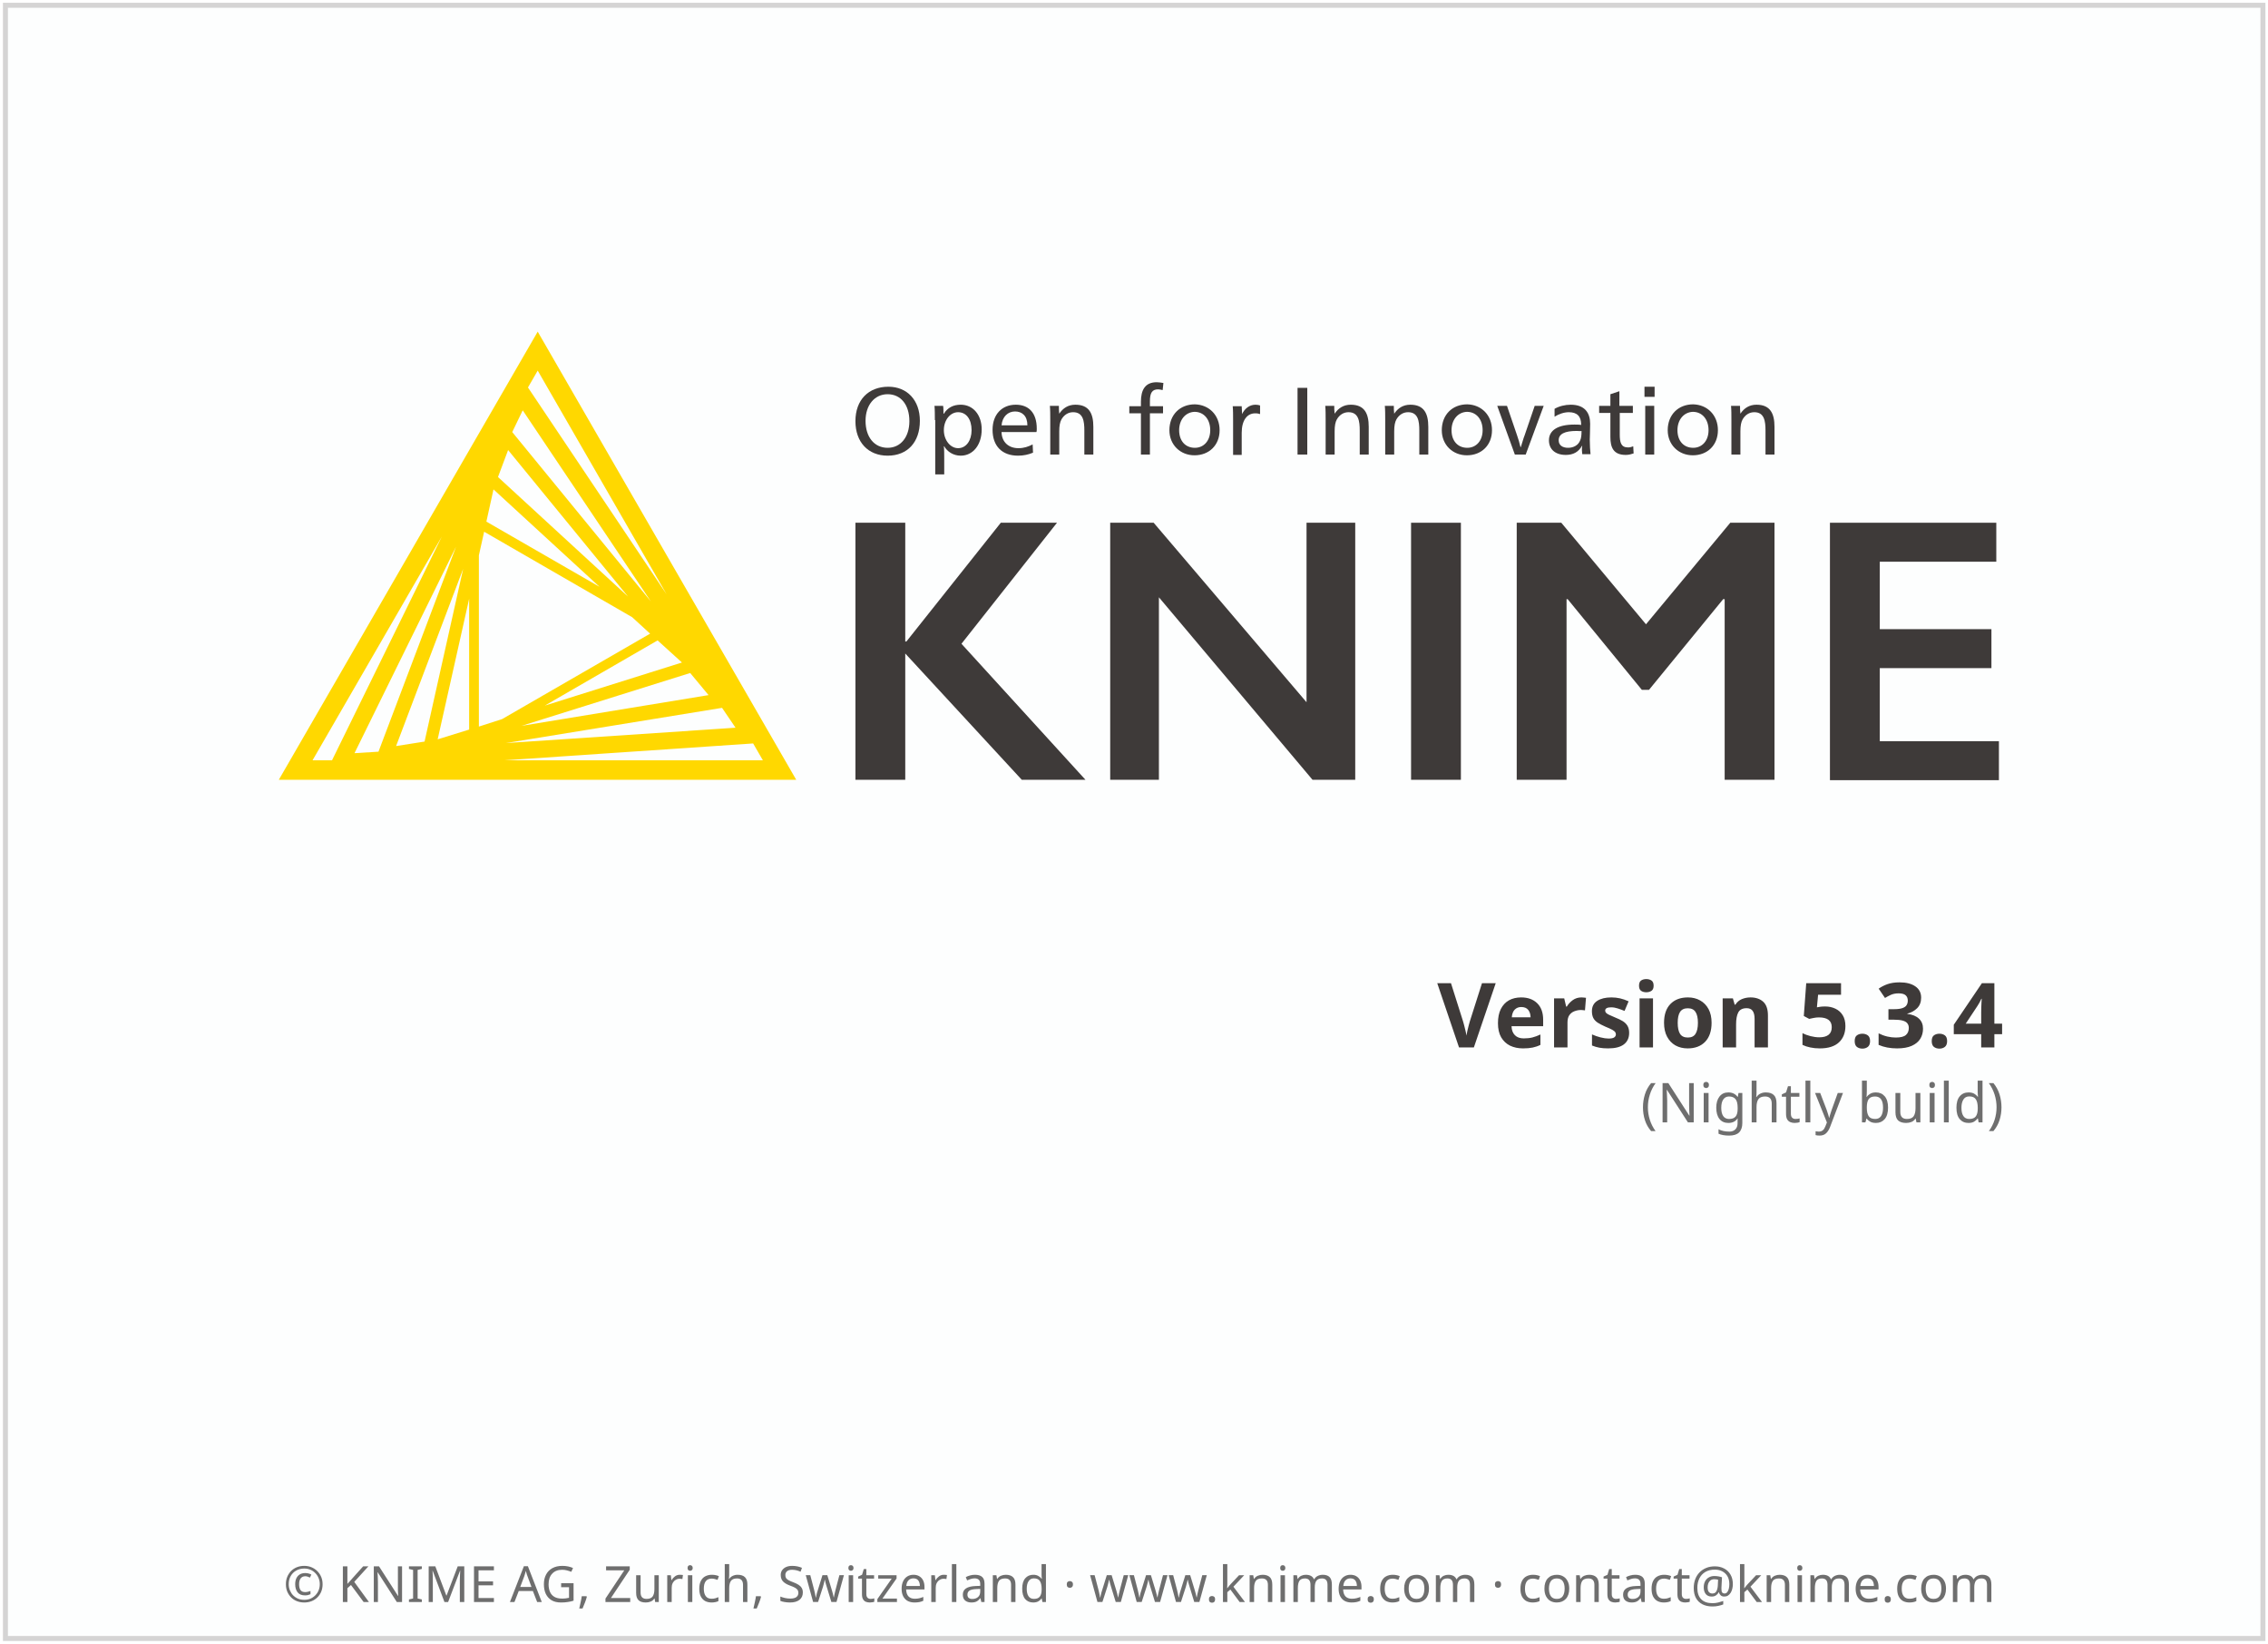
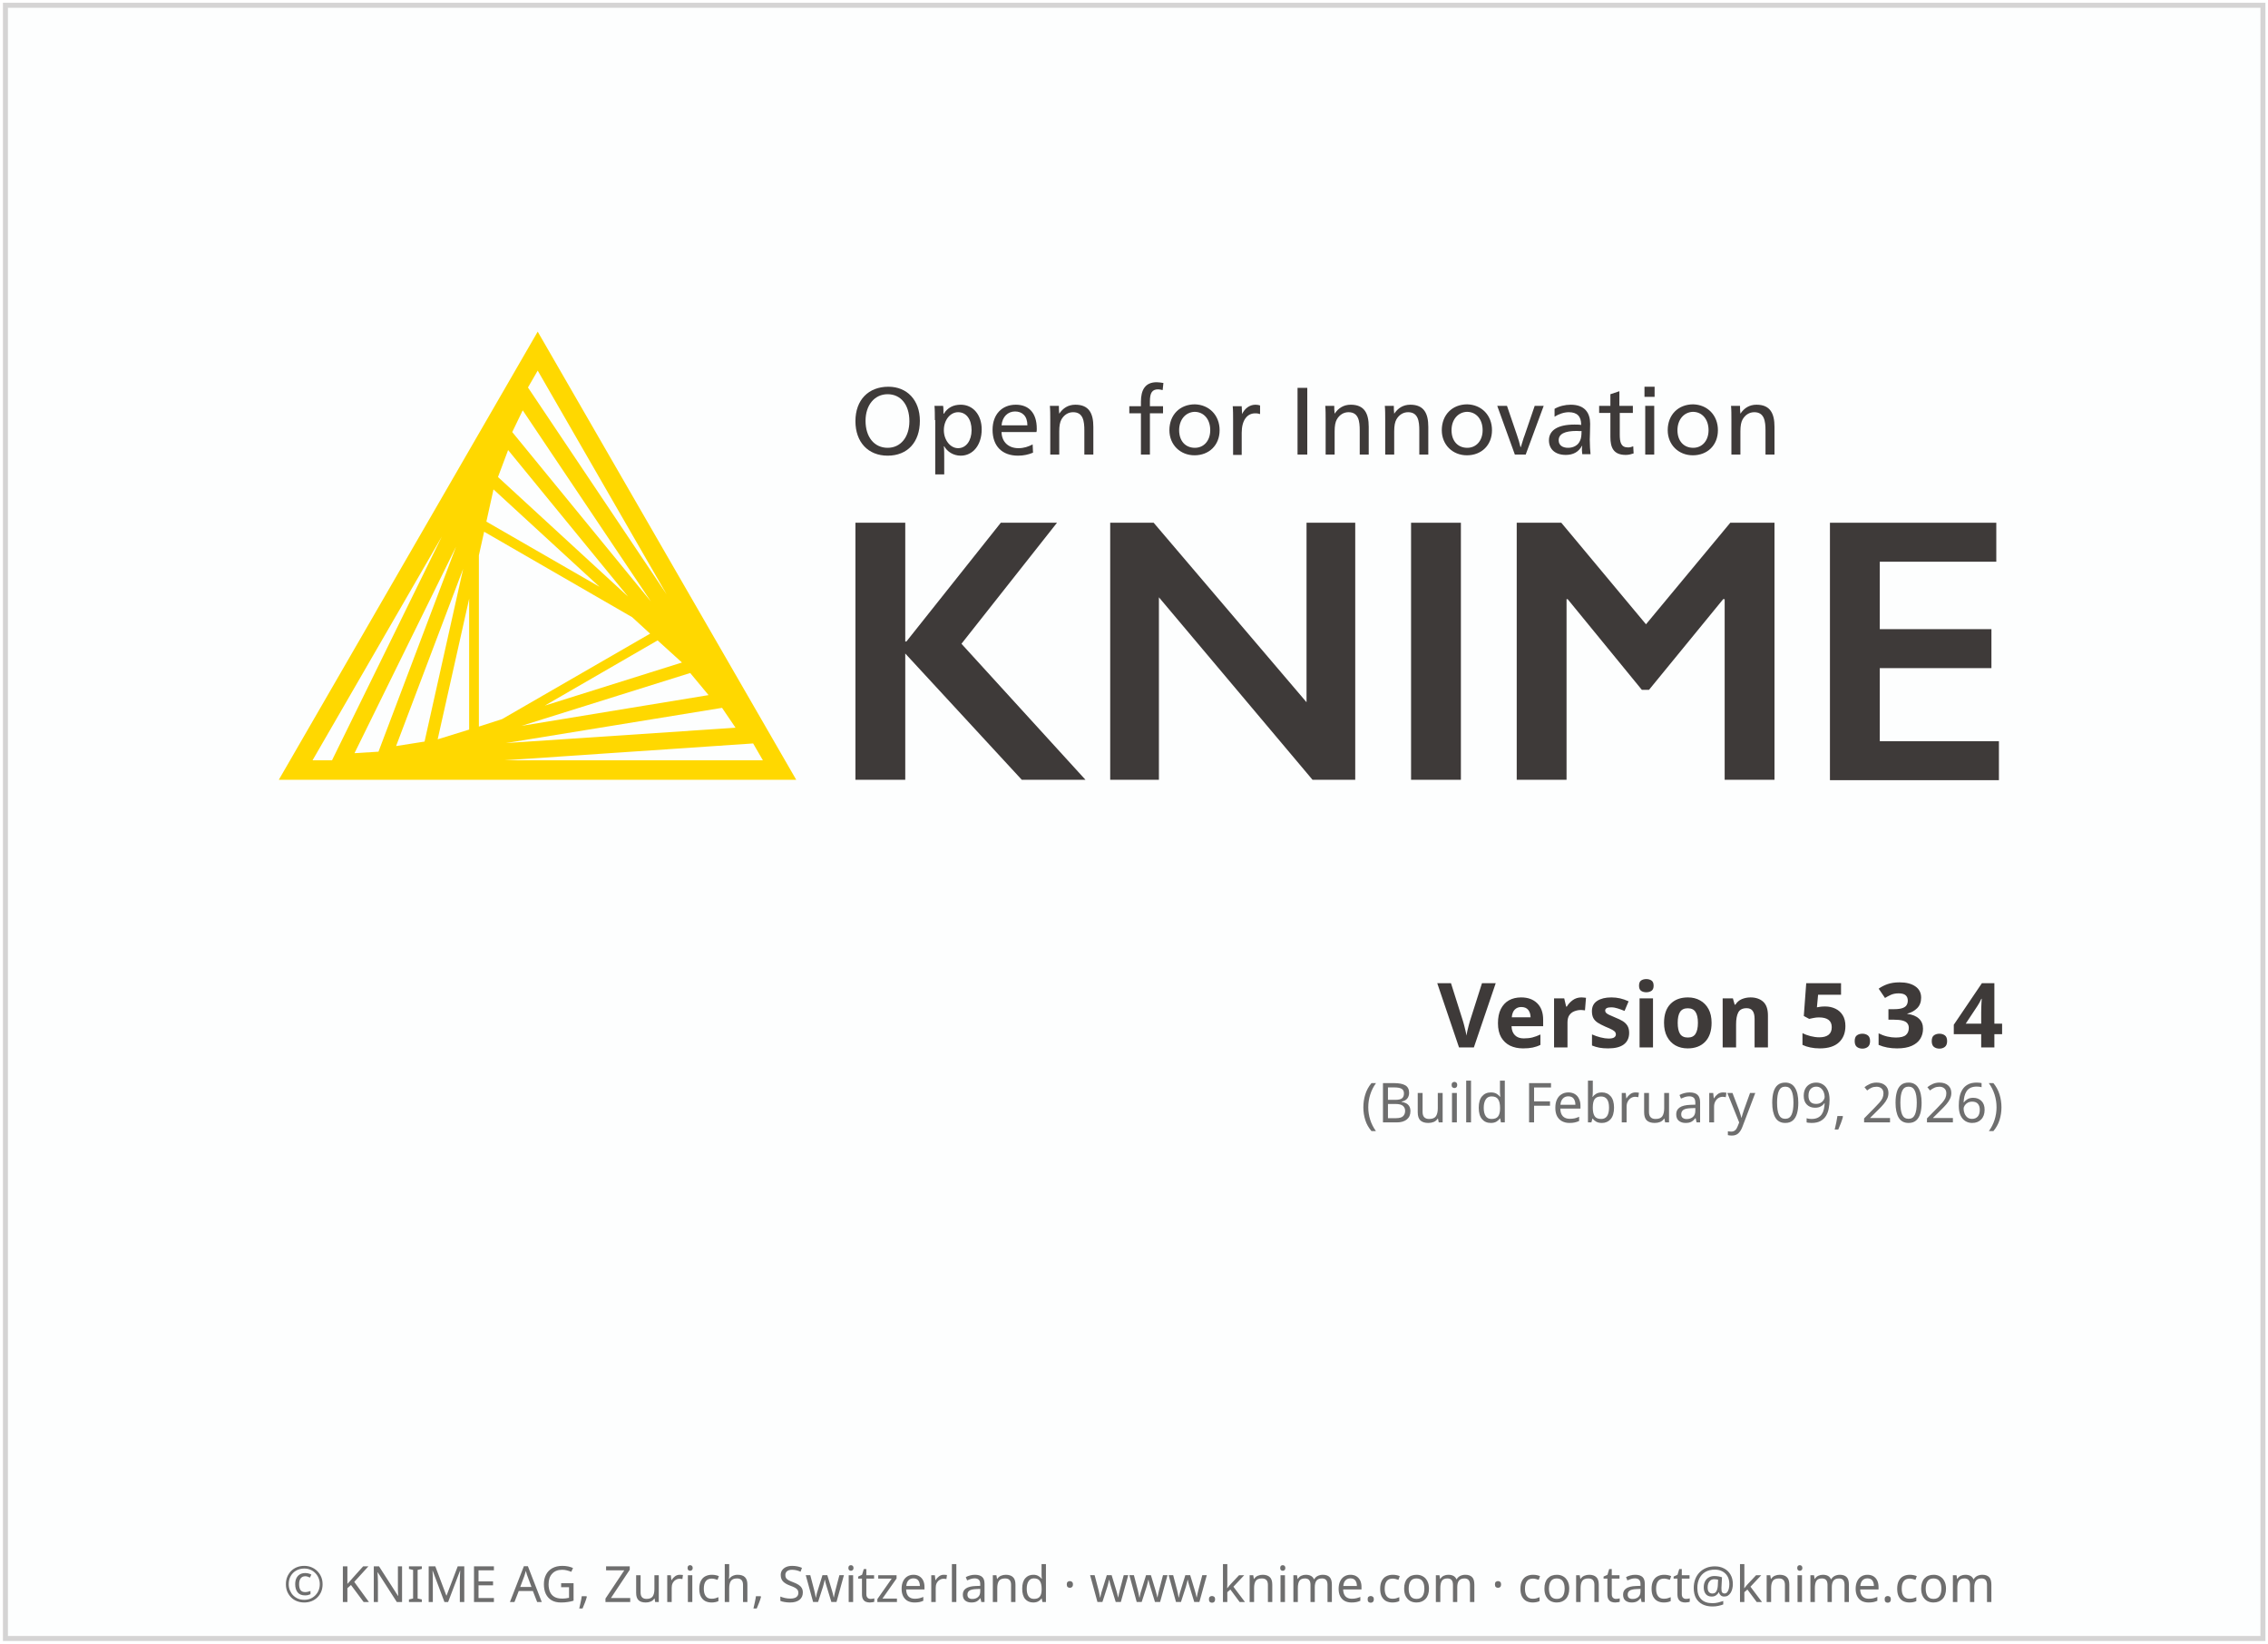
<svg xmlns="http://www.w3.org/2000/svg" height="329" width="454">
  <g transform="translate(1.086609,119.656)">
    <rect height="326.9" style="fill:#FDFEFE;stroke:#D5D4D4;stroke-width:1" width="451.9" x="0" y="-118.6" />
    <text style="text-align:center; font-size:10px;fill:#6E6E6E;font-family:sans-serif;" text-anchor="middle" width="454" x="227" y="201">© KNIME AG, Zurich, Switzerland · www.knime.com · contact@knime.com</text>
    <text id="KNIME-Version" style="font-size:18px;text-align:end;text-anchor:end;fill:#3E3A39;font-family:sans-serif;font-weight:bold" x="400" y="90">
      <tspan style="text-align:end;text-anchor:end">Version 5.3.4</tspan>
    </text>
    <text id="KNIME-Builddate" style="font-size:11px;text-align:end;text-anchor:end;fill:#6E6E6E;font-family:sans-serif" x="400" y="105">
-       <tspan style="text-align:end;text-anchor:end">(Nightly build)</tspan>
+       <tspan style="text-align:end;text-anchor:end">(Build February 09, 2026)</tspan>
    </text>
    <g transform="matrix(0.75,0,0,0.75,38,-70)">
      <path class="yellow" d="m 91.4,22.3 -69.1,119.6 138.1,0 -69,-119.6 z m -15.7,105.4 0,-45.7 1.4,-6.3 39.5,22.8 4.8,4.4 -39.5,22.8 -6.2,2 z m 2,-54.7 1.9,-8.6 28.3,26 L 77.7,73 Z m -4.6,55.5 -8.4,2.6 8.4,-37.5 0,34.9 z m 50.3,-23.8 6.5,5.9 -36.6,11.5 30.1,-17.4 z M 80.8,61.1 83.5,53.9 115.5,93 80.8,61.1 Z m -19.6,70.6 -7.6,1.2 17.9,-47.3 -10.3,46.1 z m 70.9,-18.3 4.9,5.9 -49.9,8.2 45,-14.1 z m -47.5,-64.3 2.8,-5.8 34.2,51 -37,-45.2 z m -35.7,85.3 -6.4,0.4 27.1,-55.1 -20.7,54.7 z m 91.7,-11.7 3.6,5.3 -61.3,4.1 57.7,-9.4 z m -14.8,-30.3 -37,-55.2 2.6,-4.5 34.4,59.7 z M 65.8,77 36.5,136.7 31.3,136.7 65.8,77 Z m 16.7,59.7 66.4,-4.5 2.6,4.5 -69,0 z" />
      <g class="masala">
        <g>
          <path d="m 193.4,46.1 c 0,5.7 -3.3,9.3 -8.6,9.3 -5.2,0 -8.6,-3.6 -8.6,-9.2 0,-5.7 3.5,-9.2 8.8,-9.2 5,0 8.4,3.6 8.4,9.1 z m -14.5,0 c 0,4.3 2.3,7.2 5.9,7.2 3.5,0 5.8,-2.9 5.8,-7.1 0,-4.4 -2.3,-7.2 -5.8,-7.2 -3.5,0 -5.9,2.9 -5.9,7.1 z" />
          <path d="m 197.4,45.9 c 0,-1.4 0,-2.8 -0.1,-3.8 l 2.3,0 c 0.1,0.5 0.1,1.4 0.1,2.1 l 0.1,0 c 1,-1.6 2.5,-2.4 4.5,-2.4 3.3,0 5.6,2.7 5.6,6.6 0,4.1 -2.3,7 -5.6,7 -2,0 -3.6,-1.1 -4.4,-2.5 l -0.1,0 c 0.1,0.5 0.1,2.4 0.1,3.2 l 0,4.3 -2.4,0 0,-14.5 z m 2.4,2.7 c 0,2.6 1.7,4.8 3.8,4.8 2.2,0 3.6,-2.1 3.6,-4.8 0,-2.9 -1.4,-4.8 -3.6,-4.8 -2.1,0 -3.8,2.1 -3.8,4.8 z" />
          <path d="m 215.2,49.2 c 0.1,2.6 1.9,4.2 4.5,4.2 1.5,0 2.6,-0.4 3.8,-1 l 0.1,2.2 c -1.2,0.5 -2.5,0.8 -4,0.8 -4.3,0 -6.8,-2.6 -6.8,-6.9 0,-4.1 2.5,-6.7 6.2,-6.7 3.4,0 5.6,2.1 5.6,6.4 0,0.3 0,0.7 -0.1,0.9 l -9.3,0 z m 6.9,-1.9 c 0,-2.5 -1.4,-3.7 -3.3,-3.7 -1.9,0 -3.4,1.4 -3.6,3.7 l 6.9,0 z" />
          <path d="m 230.6,44.2 c 1,-1.5 2.4,-2.4 4.3,-2.4 3.7,0 4.8,2.4 4.8,5.9 l 0,7.4 -2.4,0 0,-6.4 c 0,-2.5 -0.3,-4.9 -3,-4.9 -1.3,0 -2.4,0.7 -3.1,1.9 -0.4,0.7 -0.6,1.7 -0.6,3.2 l 0,6.2 -2.4,0 0,-9.2 c 0,-1.4 0,-2.8 -0.1,-3.8 l 2.4,0 c 0,0.5 0,1.4 0.1,2.1 l 0,0 z" />
          <path d="m 258.2,37.9 c -0.4,-0.1 -0.9,-0.2 -1.2,-0.2 -1.6,0 -2.2,0.9 -2.2,3.2 l 0,1.3 3.5,0 0,1.9 -3.5,0 0,11 -2.4,0 0,-11 -3.1,0 0,-1.9 3.1,0 0,-1.2 c 0,-3.1 1.1,-5.2 4.2,-5.2 0.6,0 1.1,0.1 1.8,0.2 l -0.2,1.9 z" />
          <path d="m 273.4,48.6 c 0,4 -2.8,6.7 -6.7,6.7 -3.8,0 -6.7,-2.8 -6.7,-6.7 0,-4.1 2.8,-6.9 6.8,-6.9 3.8,0.1 6.6,2.9 6.6,6.9 z m -10.8,0 c 0,2.9 1.7,4.7 4.2,4.7 2.4,0 4.1,-1.9 4.1,-4.7 0,-2.9 -1.7,-4.9 -4.2,-4.9 -2.4,0.1 -4.1,2.1 -4.1,4.9 z" />
          <path d="m 279.4,44.3 c 0.7,-1.5 2,-2.5 3.6,-2.5 0.5,0 0.9,0.1 1.2,0.2 l 0,2.3 c -0.3,-0.1 -0.7,-0.2 -1.3,-0.2 -2.2,0 -3.6,1.9 -3.6,5.2 l 0,5.9 -2.3,0 0,-9.2 c 0,-1.4 0,-2.8 -0.1,-3.8 l 2.4,0 c 0,0.5 0.1,1.4 0.1,2.1 l 0,0 z" />
          <path d="m 296.8,55.1 -2.6,0 0,-17.8 2.6,0 0,17.8 z" />
          <path d="m 304.1,44.2 c 1,-1.5 2.4,-2.4 4.3,-2.4 3.7,0 4.8,2.4 4.8,5.9 l 0,7.4 -2.4,0 0,-6.4 c 0,-2.5 -0.3,-4.9 -3,-4.9 -1.3,0 -2.4,0.7 -3.1,1.9 -0.4,0.7 -0.6,1.7 -0.6,3.2 l 0,6.2 -2.4,0 0,-9.2 c 0,-1.4 0,-2.8 -0.1,-3.8 l 2.4,0 c 0,0.5 0,1.4 0.1,2.1 l 0,0 z" />
          <path d="m 320,44.2 c 1,-1.5 2.4,-2.4 4.3,-2.4 3.7,0 4.8,2.4 4.8,5.9 l 0,7.4 -2.4,0 0,-6.4 c 0,-2.5 -0.3,-4.9 -3,-4.9 -1.3,0 -2.4,0.7 -3.1,1.9 -0.4,0.7 -0.6,1.7 -0.6,3.2 l 0,6.2 -2.4,0 0,-9.2 c 0,-1.4 0,-2.8 -0.1,-3.8 l 2.4,0 c 0,0.5 0,1.4 0.1,2.1 l 0,0 z" />
          <path d="m 346.1,48.6 c 0,4 -2.8,6.7 -6.7,6.7 -3.8,0 -6.7,-2.8 -6.7,-6.7 0,-4.1 2.8,-6.9 6.8,-6.9 3.8,0.1 6.6,2.9 6.6,6.9 z m -10.8,0 c 0,2.9 1.7,4.7 4.2,4.7 2.4,0 4.1,-1.9 4.1,-4.7 0,-2.9 -1.7,-4.9 -4.2,-4.9 -2.4,0.1 -4.1,2.1 -4.1,4.9 z" />
          <path d="m 352.8,50 c 0.3,0.8 0.7,2.2 0.9,3.1 l 0.1,0 c 0.3,-0.9 0.7,-2.4 1,-3.1 l 2.7,-7.9 2.4,0 -4.8,13 -2.9,0 -4.7,-13 2.6,0 2.7,7.9 z" />
          <path d="m 362.8,42.9 c 1.2,-0.7 2.8,-1.1 4.3,-1.1 3.8,0 5.2,2.2 5.2,5.1 0,1.7 -0.1,3.7 -0.1,4.2 0,1.4 0.1,3 0.2,3.9 l -2.2,0 c 0,-0.2 -0.1,-0.7 -0.1,-1.1 0,-0.3 0,-0.8 0.1,-1.1 l -0.1,0 c -0.9,1.6 -2.3,2.4 -4.3,2.4 -2.8,0 -4.5,-1.5 -4.5,-3.9 0,-2.7 2.4,-4.2 6.8,-4.2 0.5,0 1.3,0 1.8,0.1 l 0,-0.1 c 0,-2.2 -1.1,-3.3 -3.3,-3.3 -1.3,0 -2.7,0.5 -3.8,1.2 l 0,-2.1 z m 5.9,5.9 c -3.2,0 -4.8,0.8 -4.8,2.5 0,1.3 1,2 2.5,2 1.5,0 2.7,-0.7 3.2,-1.9 0.3,-0.6 0.4,-1.4 0.4,-2.6 -0.2,0.1 -0.7,0 -1.3,0 z" />
          <path d="m 380.2,42.1 3.5,0 0,1.9 -3.5,0 0,5.7 c 0,2.1 0.3,3.5 2.2,3.5 0.5,0 0.9,-0.1 1.4,-0.3 l 0.1,1.9 c -0.6,0.2 -1.3,0.4 -2.1,0.4 -3.3,0 -4.1,-2 -4.1,-4.8 l 0,-6.4 -3,0 0,-1.9 3,0 0,-3.1 2.4,-0.8 0,3.9 z" />
          <path d="m 389.5,39.7 -2.7,0 0,-2.7 2.7,0 0,2.7 z m -0.1,15.4 -2.4,0 0,-13 2.4,0 0,13 z" />
          <path d="m 406.4,48.6 c 0,4 -2.8,6.7 -6.7,6.7 -3.8,0 -6.7,-2.8 -6.7,-6.7 0,-4.1 2.8,-6.9 6.8,-6.9 3.8,0.1 6.6,2.9 6.6,6.9 z m -10.8,0 c 0,2.9 1.7,4.7 4.2,4.7 2.4,0 4.1,-1.9 4.1,-4.7 0,-2.9 -1.7,-4.9 -4.2,-4.9 -2.4,0.1 -4.1,2.1 -4.1,4.9 z" />
          <path d="m 412.4,44.2 c 1,-1.5 2.4,-2.4 4.3,-2.4 3.7,0 4.8,2.4 4.8,5.9 l 0,7.4 -2.4,0 0,-6.4 c 0,-2.5 -0.3,-4.9 -3,-4.9 -1.3,0 -2.4,0.7 -3.1,1.9 -0.4,0.7 -0.6,1.7 -0.6,3.2 l 0,6.2 -2.4,0 0,-9.2 c 0,-1.4 0,-2.8 -0.1,-3.8 l 2.4,0 c 0,0.5 0,1.4 0.1,2.1 l 0,0 z" />
        </g>
        <g>
          <path d="m 189.5,73.3 0,31.7 0.3,0 25.2,-31.7 15,0 -25.5,32.3 33.1,36.3 -17,0 -31.1,-33.7 0,33.7 -13.3,0 0,-68.6 13.3,0 z" />
          <path d="m 255.8,73.3 40.8,47.9 0,-47.9 13,0 0,68.6 -11.4,0 -41,-48.7 0,48.7 -13,0 0,-68.6 11.6,0 z" />
          <path d="m 337.8,73.3 0,68.6 -13.3,0 0,-68.6 13.3,0 z" />
          <path d="m 364.6,73.3 22.6,27.1 22.5,-27.1 11.8,0 0,68.6 -13.3,0 0,-48.2 -0.4,0 -19.8,24.2 -1.9,0 -19.8,-24.2 -0.3,0 0,48.2 -13.3,0 0,-68.6 11.9,0 z" />
          <path d="m 480.7,73.3 0,10.4 -31.1,0 0,18 29.8,0 0,10.4 -29.8,0 0,19.5 31.8,0 0,10.4 -45.1,0 0,-68.7 44.4,0 z" />
        </g>
      </g>
    </g>
  </g>
  <style type="text/css">
	.yellow {
		fill:#FFD800;
	}
	.masala {
		fill:#3E3A39;
	}
</style>
</svg>
